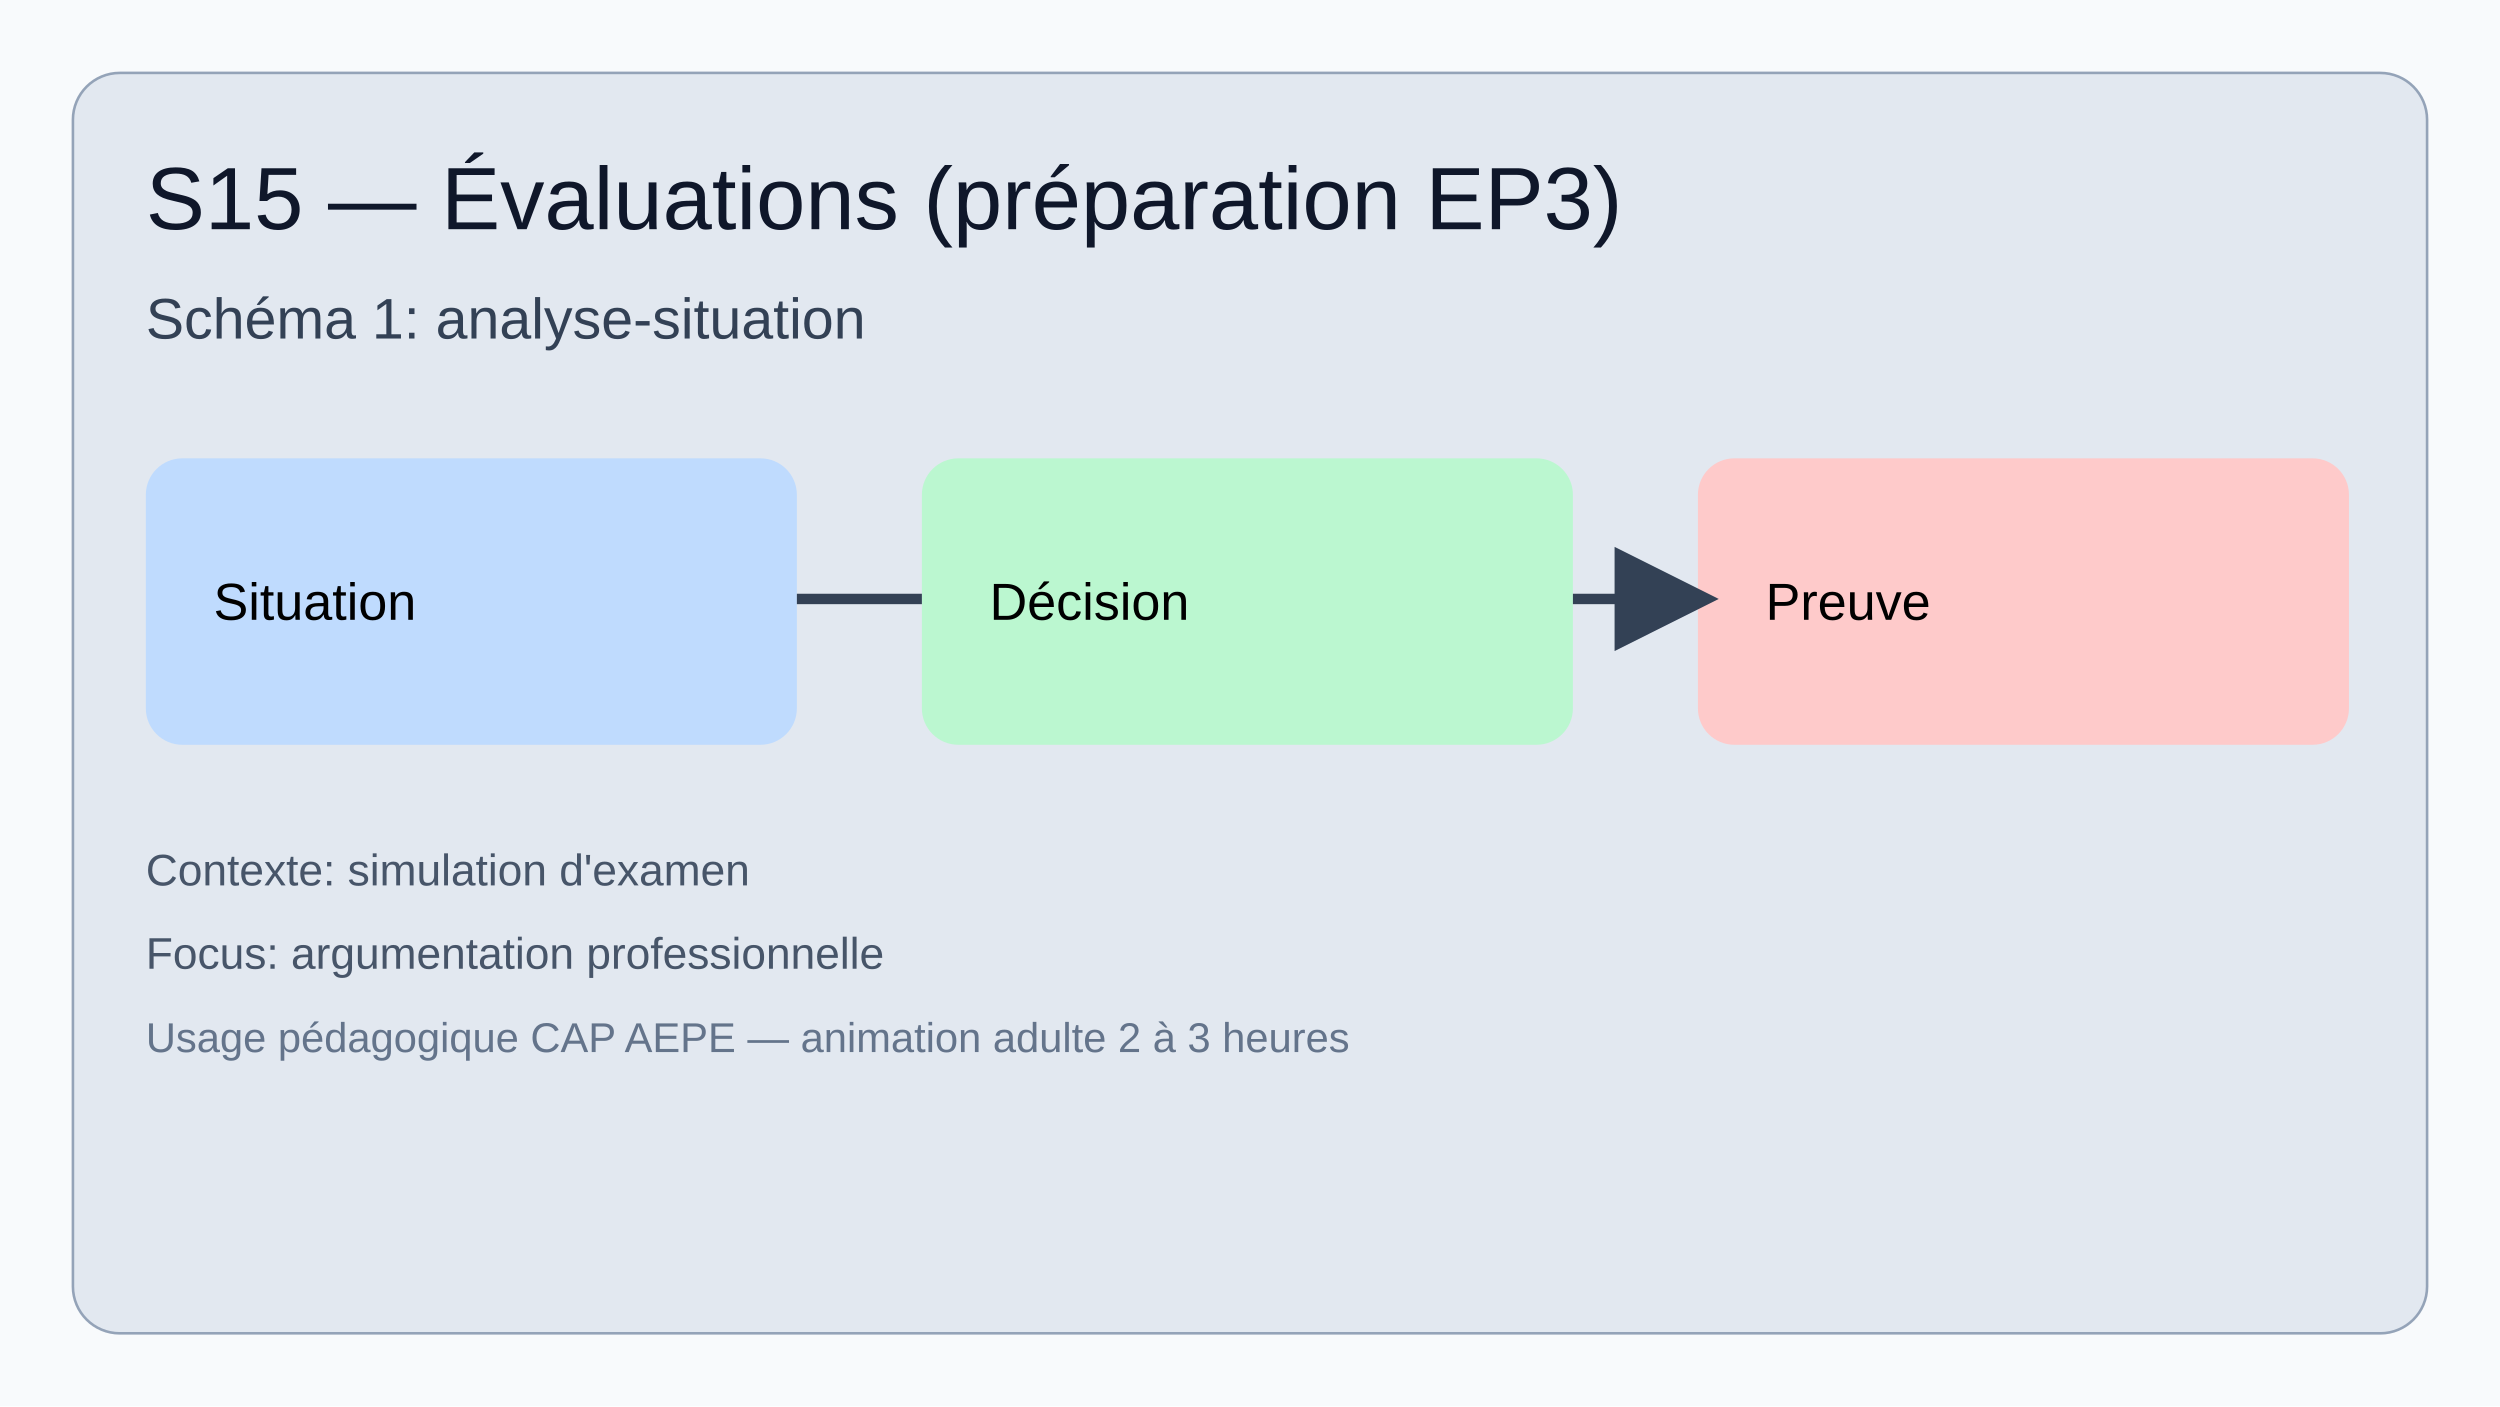
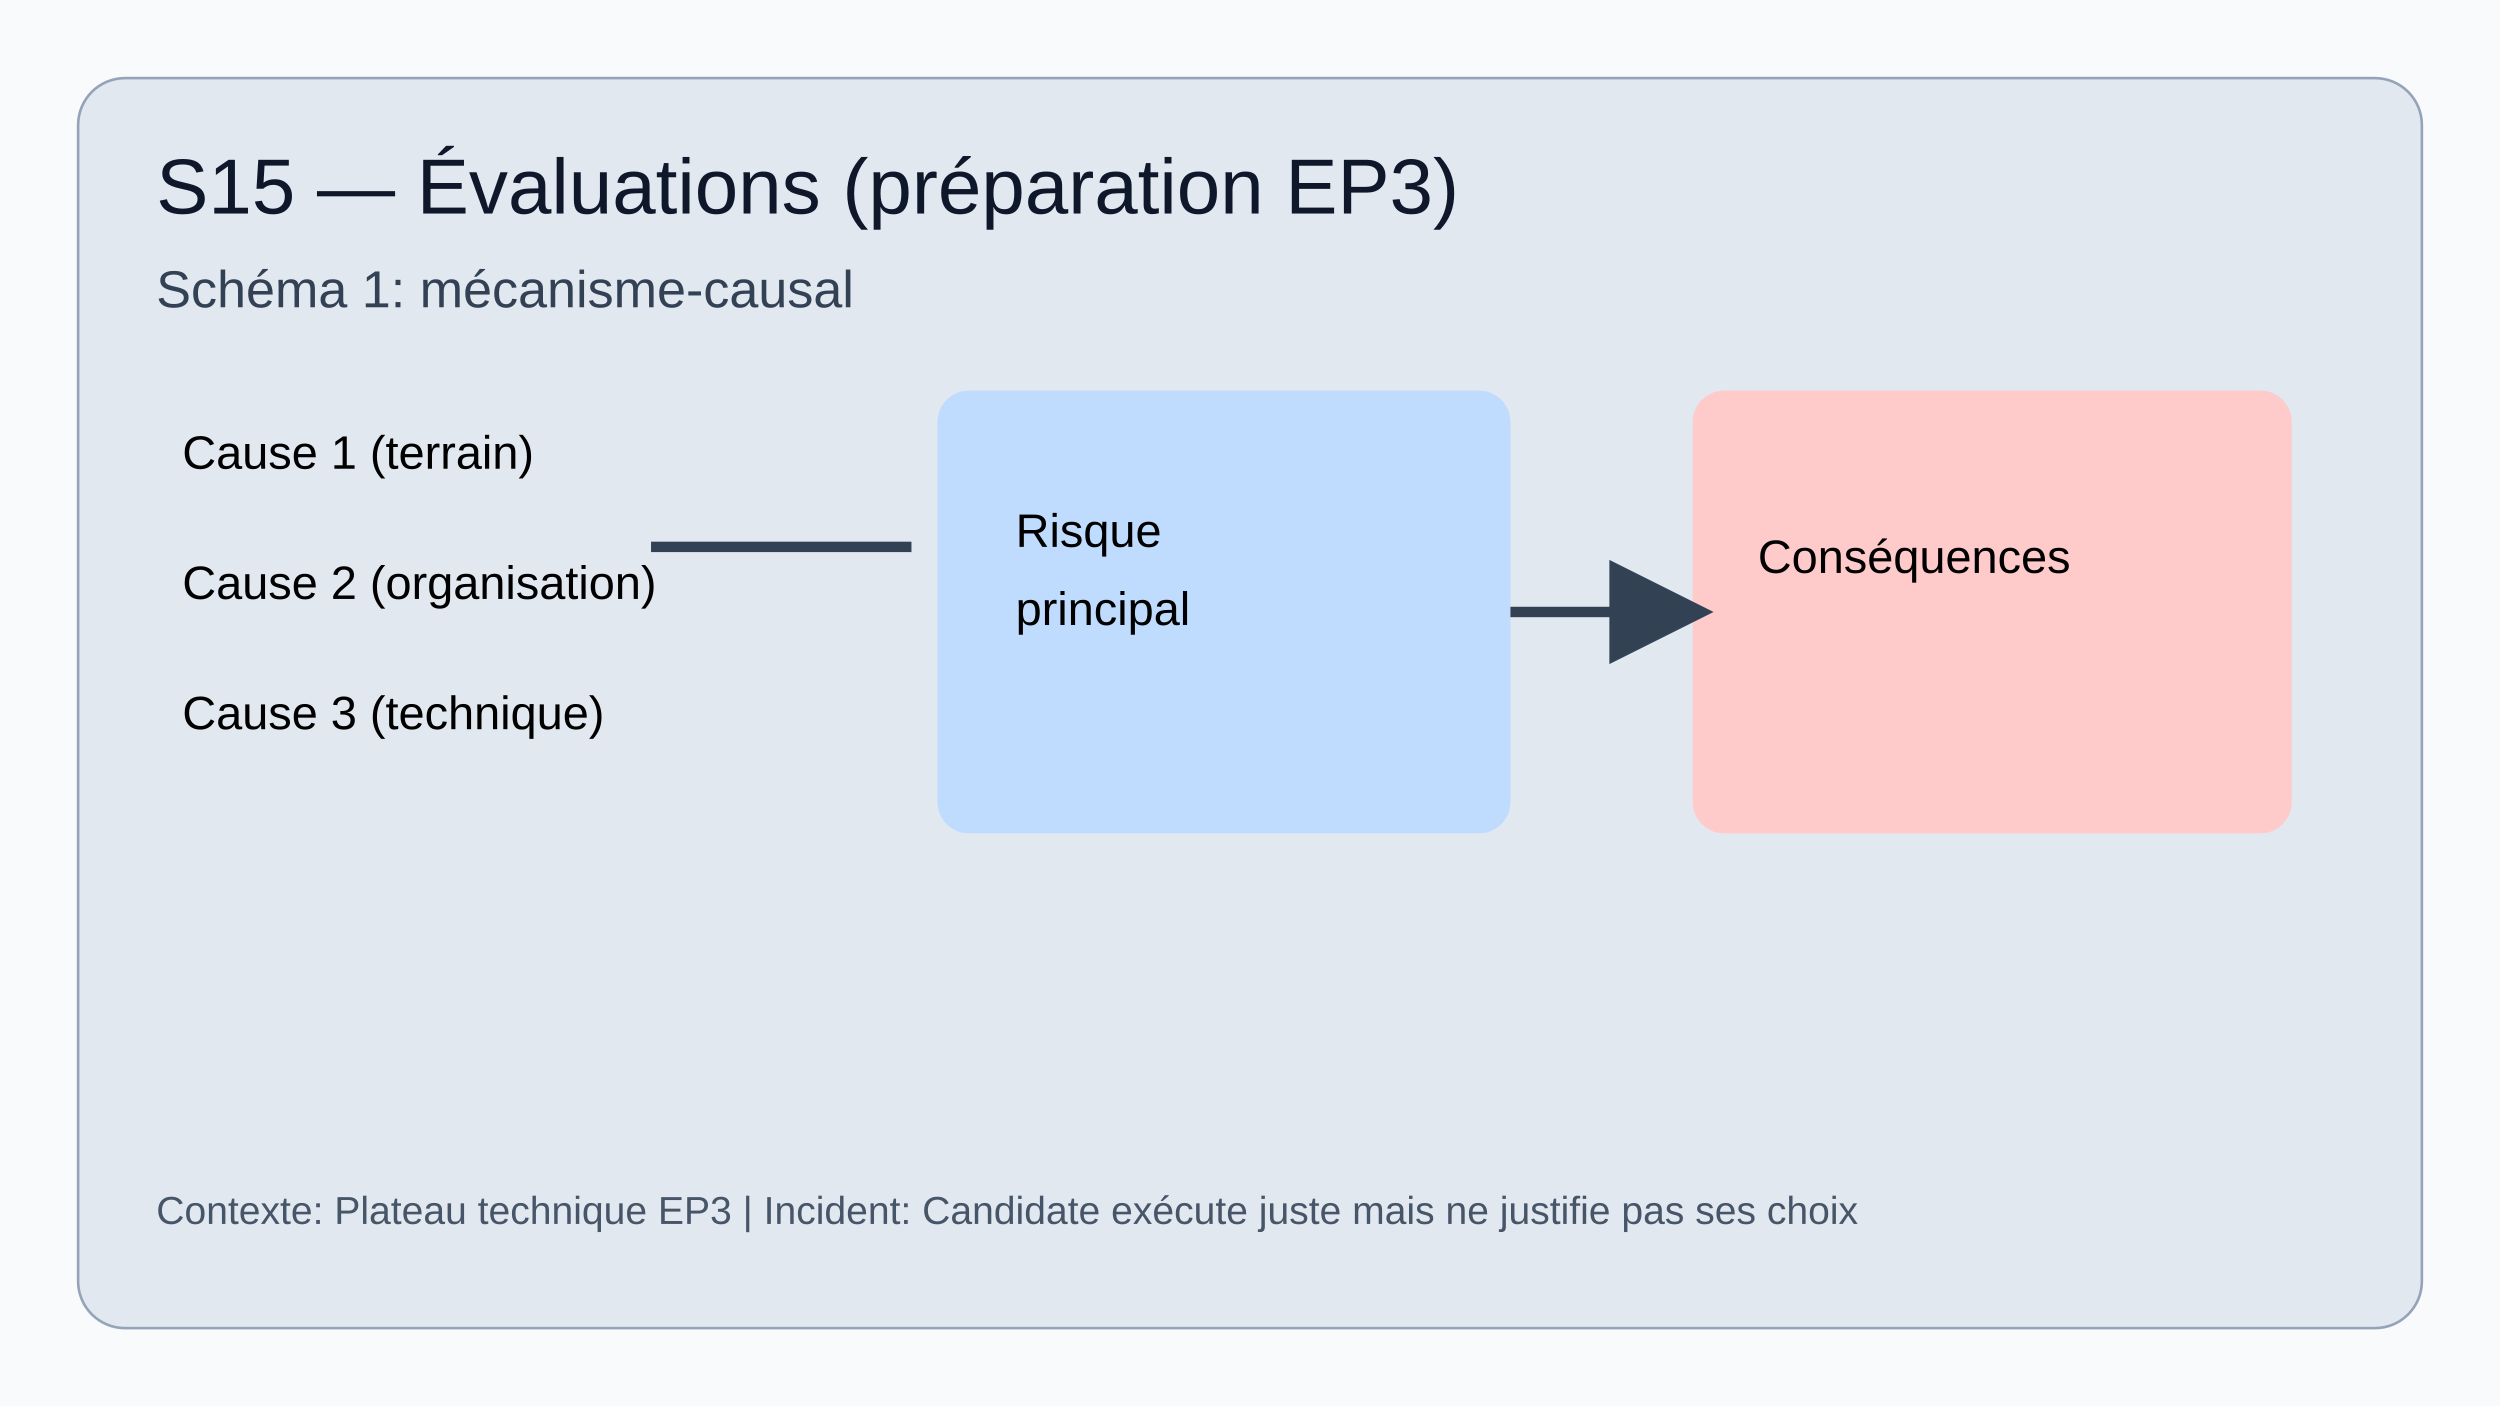
<svg xmlns="http://www.w3.org/2000/svg" viewBox="0 0 960 540">
  <rect width="960" height="540" fill="#f8fafc" />
-   <rect x="28" y="28" width="904" height="484" rx="18" fill="#e2e8f0" stroke="#94a3b8" />
-   <text x="56" y="88" font-family="Arial" font-size="34" fill="#0f172a">S15 — Évaluations (préparation EP3)</text>
-   <text x="56" y="130" font-family="Arial" font-size="22" fill="#334155">Schéma 1: analyse-situation</text>
-   <rect x="56" y="176" width="250" height="110" rx="14" fill="#bfdbfe" />
-   <text x="82" y="238" font-family="Arial" font-size="20">Situation</text>
-   <rect x="354" y="176" width="250" height="110" rx="14" fill="#bbf7d0" />
-   <text x="380" y="238" font-family="Arial" font-size="20">Décision</text>
-   <rect x="652" y="176" width="250" height="110" rx="14" fill="#fecaca" />
-   <text x="678" y="238" font-family="Arial" font-size="20">Preuve</text>
-   <path d="M306 230h48M604 230h48" stroke="#334155" stroke-width="4" marker-end="url(#arr)" />
+   <rect x="30" y="30" width="900" height="480" rx="18" fill="#e2e8f0" stroke="#94a3b8" />
+   <text x="60" y="82" font-size="30" font-family="Arial" fill="#0f172a">S15 — Évaluations (préparation EP3)</text>
+   <text x="60" y="118" font-size="20" font-family="Arial" fill="#334155">Schéma 1: mécanisme-causal</text>
+   <text x="70" y="180" font-size="18" font-family="Arial">Cause 1 (terrain)</text>
+   <text x="70" y="230" font-size="18" font-family="Arial">Cause 2 (organisation)</text>
+   <text x="70" y="280" font-size="18" font-family="Arial">Cause 3 (technique)</text>
+   <rect x="360" y="150" width="220" height="170" rx="12" fill="#bfdbfe" />
+   <text x="390" y="210" font-size="18" font-family="Arial">Risque</text>
+   <text x="390" y="240" font-size="18" font-family="Arial">principal</text>
+   <rect x="650" y="150" width="230" height="170" rx="12" fill="#fecaca" />
+   <text x="675" y="220" font-size="18" font-family="Arial">Conséquences</text>
+   <path d="M250 210h100M580 235h70" stroke="#334155" stroke-width="4" marker-end="url(#a)" />
+   <text x="60" y="470" font-size="15" font-family="Arial" fill="#475569">Contexte: Plateau technique EP3 | Incident: Candidate exécute juste mais ne justifie pas ses choix</text>
  <defs>
-     <marker id="arr" markerWidth="10" markerHeight="10" refX="8" refY="5" orient="auto">
+     <marker id="a" markerWidth="10" markerHeight="10" refX="8" refY="5" orient="auto">
      <polygon points="0,0 10,5 0,10" fill="#334155" />
    </marker>
  </defs>
-   <text x="56" y="340" font-family="Arial" font-size="17" fill="#475569">Contexte: simulation d'examen</text>
-   <text x="56" y="372" font-family="Arial" font-size="17" fill="#475569">Focus: argumentation professionnelle</text>
-   <text x="56" y="404" font-family="Arial" font-size="16" fill="#64748b">Usage pédagogique CAP AEPE — animation adulte 2 à 3 heures</text>
</svg>
